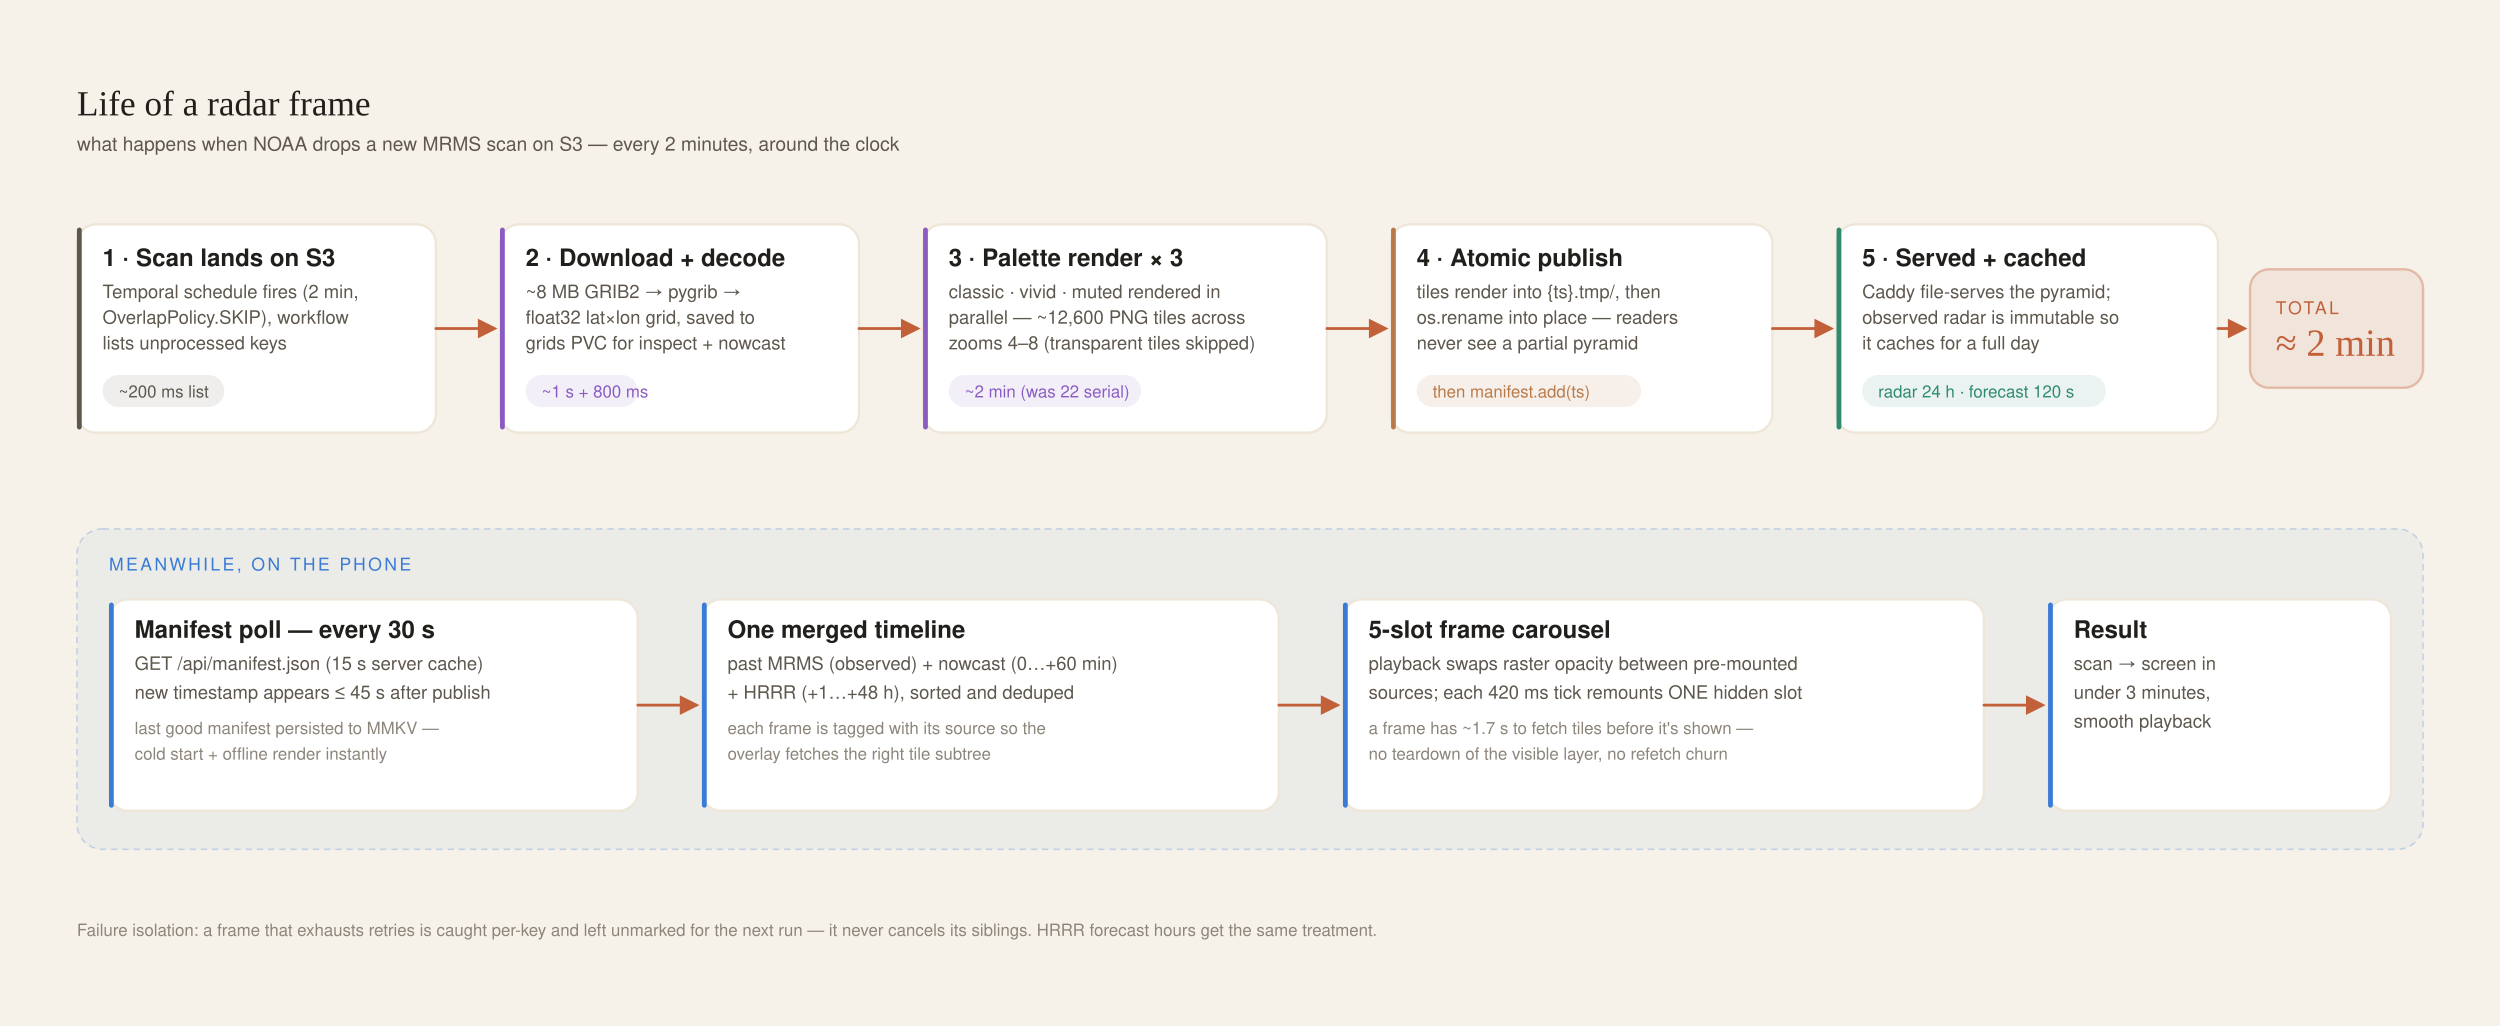
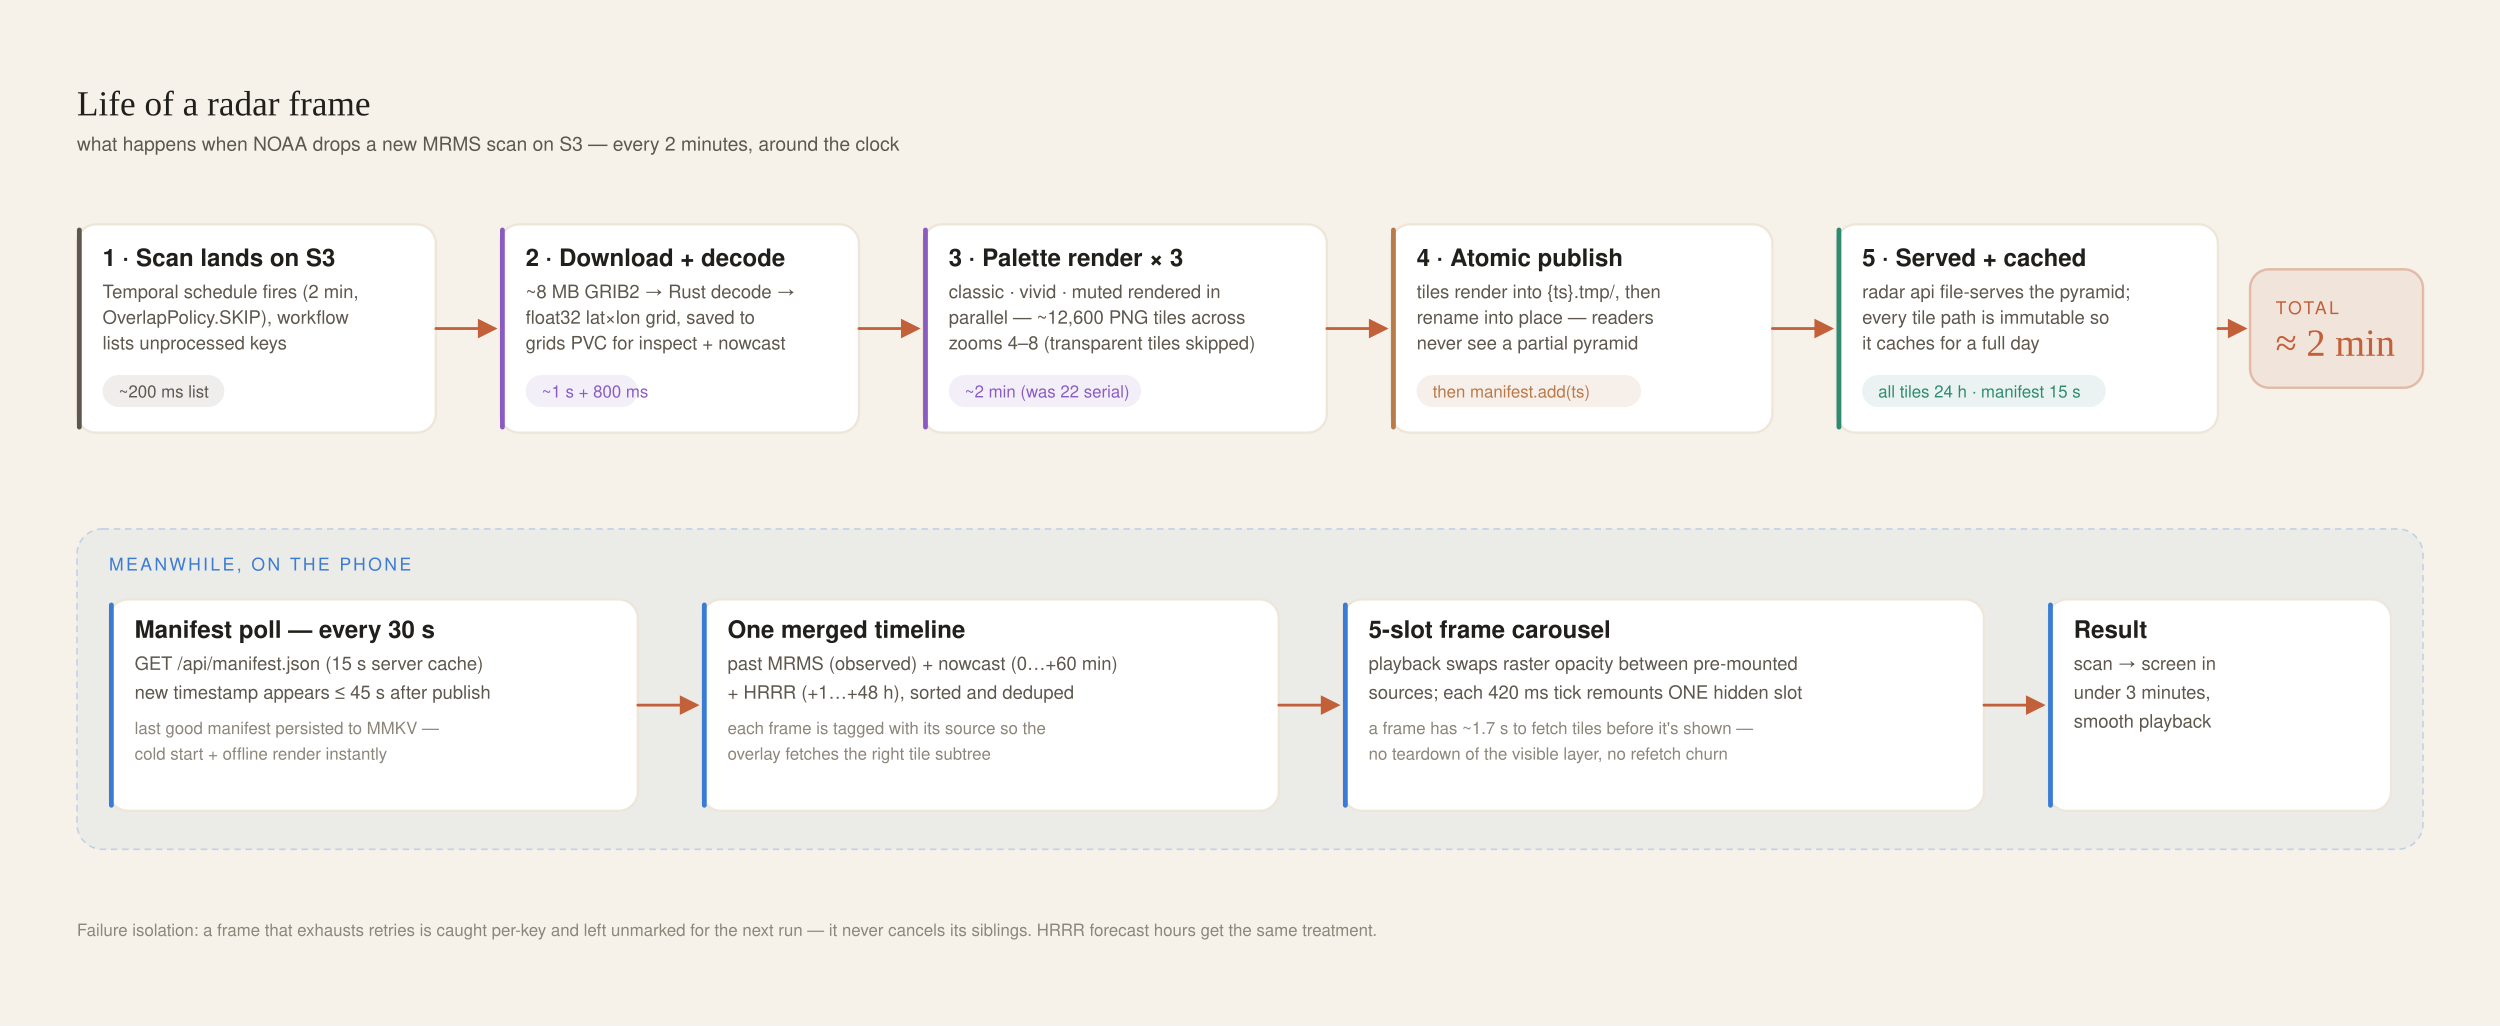
<svg xmlns="http://www.w3.org/2000/svg" width="1560" height="640" viewBox="0 0 1560 640">
  <defs>
    <marker id="arrHot" viewBox="0 0 10 10" refX="8" refY="5" markerWidth="7" markerHeight="7" orient="auto-start-reverse">
      <path d="M0 0 L10 5 L0 10 z" fill="#c2603a" />
    </marker>
    <marker id="arrSec" viewBox="0 0 10 10" refX="8" refY="5" markerWidth="7" markerHeight="7" orient="auto-start-reverse">
      <path d="M0 0 L10 5 L0 10 z" fill="#8c857a" />
    </marker>
  </defs>
  <rect x="0" y="0" width="1560" height="640" fill="#f6f2ea" />
  <text x="48" y="72" font-family="Georgia, 'Times New Roman', serif" font-size="22" fill="#211f1b">Life of a radar frame</text>
  <text x="48" y="94" font-family="-apple-system, 'Segoe UI', Helvetica, Arial, sans-serif" font-size="12" fill="#5d574d">what happens when NOAA drops a new MRMS scan on S3 — every 2 minutes, around the clock</text>
  <rect x="48" y="140" width="224" height="130" rx="12" fill="#ffffff" stroke="#eee6d8" stroke-width="1.5" />
  <rect x="48" y="142" width="3" height="126" rx="1.5" fill="#5d574d" />
  <text x="64" y="166" font-family="-apple-system, 'Segoe UI', Helvetica, Arial, sans-serif" font-size="15" font-weight="600" fill="#211f1b">1 · Scan lands on S3</text>
  <text x="64" y="186" font-family="-apple-system, 'Segoe UI', Helvetica, Arial, sans-serif" font-size="11.5" fill="#5d574d">Temporal schedule fires (2 min,</text>
  <text x="64" y="202" font-family="-apple-system, 'Segoe UI', Helvetica, Arial, sans-serif" font-size="11.5" fill="#5d574d">OverlapPolicy.SKIP), workflow</text>
  <text x="64" y="218" font-family="-apple-system, 'Segoe UI', Helvetica, Arial, sans-serif" font-size="11.5" fill="#5d574d">lists unprocessed keys</text>
  <rect x="64" y="234" width="76" height="20" rx="10" fill="#5d574d" fill-opacity="0.1" />
  <text x="74" y="248" font-family="-apple-system, 'Segoe UI', Helvetica, Arial, sans-serif" font-size="10.5" fill="#5d574d">~200 ms list</text>
  <line x1="272" y1="205" x2="308" y2="205" stroke="#c2603a" stroke-width="1.75" stroke-linecap="round" marker-end="url(#arrHot)" />
  <rect x="312" y="140" width="224" height="130" rx="12" fill="#ffffff" stroke="#eee6d8" stroke-width="1.5" />
  <rect x="312" y="142" width="3" height="126" rx="1.5" fill="#8a5cc2" />
  <text x="328" y="166" font-family="-apple-system, 'Segoe UI', Helvetica, Arial, sans-serif" font-size="15" font-weight="600" fill="#211f1b">2 · Download + decode</text>
-   <text x="328" y="186" font-family="-apple-system, 'Segoe UI', Helvetica, Arial, sans-serif" font-size="11.5" fill="#5d574d">~8 MB GRIB2 → pygrib →</text>
+   <text x="328" y="186" font-family="-apple-system, 'Segoe UI', Helvetica, Arial, sans-serif" font-size="11.5" fill="#5d574d">~8 MB GRIB2 → Rust decode →</text>
  <text x="328" y="202" font-family="-apple-system, 'Segoe UI', Helvetica, Arial, sans-serif" font-size="11.5" fill="#5d574d">float32 lat×lon grid, saved to</text>
  <text x="328" y="218" font-family="-apple-system, 'Segoe UI', Helvetica, Arial, sans-serif" font-size="11.5" fill="#5d574d">grids PVC for inspect + nowcast</text>
  <rect x="328" y="234" width="70" height="20" rx="10" fill="#8a5cc2" fill-opacity="0.1" />
  <text x="338" y="248" font-family="-apple-system, 'Segoe UI', Helvetica, Arial, sans-serif" font-size="10.5" fill="#8a5cc2">~1 s + 800 ms</text>
  <line x1="536" y1="205" x2="572" y2="205" stroke="#c2603a" stroke-width="1.75" stroke-linecap="round" marker-end="url(#arrHot)" />
  <rect x="576" y="140" width="252" height="130" rx="12" fill="#ffffff" stroke="#eee6d8" stroke-width="1.5" />
  <rect x="576" y="142" width="3" height="126" rx="1.5" fill="#8a5cc2" />
  <text x="592" y="166" font-family="-apple-system, 'Segoe UI', Helvetica, Arial, sans-serif" font-size="15" font-weight="600" fill="#211f1b">3 · Palette render × 3</text>
  <text x="592" y="186" font-family="-apple-system, 'Segoe UI', Helvetica, Arial, sans-serif" font-size="11.5" fill="#5d574d">classic · vivid · muted rendered in</text>
  <text x="592" y="202" font-family="-apple-system, 'Segoe UI', Helvetica, Arial, sans-serif" font-size="11.5" fill="#5d574d">parallel — ~12,600 PNG tiles across</text>
  <text x="592" y="218" font-family="-apple-system, 'Segoe UI', Helvetica, Arial, sans-serif" font-size="11.5" fill="#5d574d">zooms 4–8 (transparent tiles skipped)</text>
  <rect x="592" y="234" width="120" height="20" rx="10" fill="#8a5cc2" fill-opacity="0.1" />
  <text x="602" y="248" font-family="-apple-system, 'Segoe UI', Helvetica, Arial, sans-serif" font-size="10.5" fill="#8a5cc2">~2 min (was 22 serial)</text>
  <line x1="828" y1="205" x2="864" y2="205" stroke="#c2603a" stroke-width="1.75" stroke-linecap="round" marker-end="url(#arrHot)" />
  <rect x="868" y="140" width="238" height="130" rx="12" fill="#ffffff" stroke="#eee6d8" stroke-width="1.5" />
  <rect x="868" y="142" width="3" height="126" rx="1.5" fill="#b97a4a" />
  <text x="884" y="166" font-family="-apple-system, 'Segoe UI', Helvetica, Arial, sans-serif" font-size="15" font-weight="600" fill="#211f1b">4 · Atomic publish</text>
  <text x="884" y="186" font-family="-apple-system, 'Segoe UI', Helvetica, Arial, sans-serif" font-size="11.5" fill="#5d574d">tiles render into {ts}.tmp/, then</text>
-   <text x="884" y="202" font-family="-apple-system, 'Segoe UI', Helvetica, Arial, sans-serif" font-size="11.5" fill="#5d574d">os.rename into place — readers</text>
+   <text x="884" y="202" font-family="-apple-system, 'Segoe UI', Helvetica, Arial, sans-serif" font-size="11.5" fill="#5d574d">rename into place — readers</text>
  <text x="884" y="218" font-family="-apple-system, 'Segoe UI', Helvetica, Arial, sans-serif" font-size="11.5" fill="#5d574d">never see a partial pyramid</text>
  <rect x="884" y="234" width="140" height="20" rx="10" fill="#b97a4a" fill-opacity="0.12" />
  <text x="894" y="248" font-family="-apple-system, 'Segoe UI', Helvetica, Arial, sans-serif" font-size="10.5" fill="#b97a4a">then manifest.add(ts)</text>
  <line x1="1106" y1="205" x2="1142" y2="205" stroke="#c2603a" stroke-width="1.75" stroke-linecap="round" marker-end="url(#arrHot)" />
  <rect x="1146" y="140" width="238" height="130" rx="12" fill="#ffffff" stroke="#eee6d8" stroke-width="1.5" />
  <rect x="1146" y="142" width="3" height="126" rx="1.5" fill="#2e8b6f" />
  <text x="1162" y="166" font-family="-apple-system, 'Segoe UI', Helvetica, Arial, sans-serif" font-size="15" font-weight="600" fill="#211f1b">5 · Served + cached</text>
-   <text x="1162" y="186" font-family="-apple-system, 'Segoe UI', Helvetica, Arial, sans-serif" font-size="11.5" fill="#5d574d">Caddy file-serves the pyramid;</text>
-   <text x="1162" y="202" font-family="-apple-system, 'Segoe UI', Helvetica, Arial, sans-serif" font-size="11.5" fill="#5d574d">observed radar is immutable so</text>
+   <text x="1162" y="186" font-family="-apple-system, 'Segoe UI', Helvetica, Arial, sans-serif" font-size="11.5" fill="#5d574d">radar api file-serves the pyramid;</text>
+   <text x="1162" y="202" font-family="-apple-system, 'Segoe UI', Helvetica, Arial, sans-serif" font-size="11.5" fill="#5d574d">every tile path is immutable so</text>
  <text x="1162" y="218" font-family="-apple-system, 'Segoe UI', Helvetica, Arial, sans-serif" font-size="11.5" fill="#5d574d">it caches for a full day</text>
  <rect x="1162" y="234" width="152" height="20" rx="10" fill="#2e8b6f" fill-opacity="0.1" />
-   <text x="1172" y="248" font-family="-apple-system, 'Segoe UI', Helvetica, Arial, sans-serif" font-size="10.5" fill="#2e8b6f">radar 24 h · forecast 120 s</text>
+   <text x="1172" y="248" font-family="-apple-system, 'Segoe UI', Helvetica, Arial, sans-serif" font-size="10.5" fill="#2e8b6f">all tiles 24 h · manifest 15 s</text>
  <rect x="1404" y="168" width="108" height="74" rx="12" fill="#c2603a" fill-opacity="0.09" stroke="#c2603a" stroke-opacity="0.35" stroke-width="1.5" />
  <text x="1420" y="196" font-family="-apple-system, 'Segoe UI', Helvetica, Arial, sans-serif" font-size="11" letter-spacing="1.5" fill="#c2603a">TOTAL</text>
  <text x="1420" y="222" font-family="Georgia, 'Times New Roman', serif" font-size="24" fill="#c2603a">≈ 2 min</text>
  <line x1="1384" y1="205" x2="1400" y2="205" stroke="#c2603a" stroke-width="1.75" stroke-linecap="round" marker-end="url(#arrHot)" />
  <rect x="48" y="330" width="1464" height="200" rx="16" fill="#3a7bd5" fill-opacity="0.06" stroke="#3a7bd5" stroke-opacity="0.25" stroke-width="1" stroke-dasharray="4 3" />
  <text x="68" y="356" font-family="-apple-system, 'Segoe UI', Helvetica, Arial, sans-serif" font-size="11" letter-spacing="1.5" fill="#3a7bd5">MEANWHILE, ON THE PHONE</text>
  <rect x="68" y="374" width="330" height="132" rx="12" fill="#ffffff" stroke="#eee6d8" stroke-width="1.5" />
  <rect x="68" y="376" width="3" height="128" rx="1.5" fill="#3a7bd5" />
  <text x="84" y="398" font-family="-apple-system, 'Segoe UI', Helvetica, Arial, sans-serif" font-size="15" font-weight="600" fill="#211f1b">Manifest poll — every 30 s</text>
  <text x="84" y="418" font-family="-apple-system, 'Segoe UI', Helvetica, Arial, sans-serif" font-size="11.5" fill="#5d574d">GET /api/manifest.json (15 s server cache)</text>
  <text x="84" y="436" font-family="-apple-system, 'Segoe UI', Helvetica, Arial, sans-serif" font-size="11.5" fill="#5d574d">new timestamp appears ≤ 45 s after publish</text>
  <text x="84" y="458" font-family="-apple-system, 'Segoe UI', Helvetica, Arial, sans-serif" font-size="10.5" fill="#8c857a">last good manifest persisted to MMKV —</text>
  <text x="84" y="474" font-family="-apple-system, 'Segoe UI', Helvetica, Arial, sans-serif" font-size="10.5" fill="#8c857a">cold start + offline render instantly</text>
  <line x1="398" y1="440" x2="434" y2="440" stroke="#c2603a" stroke-width="1.75" stroke-linecap="round" marker-end="url(#arrHot)" />
  <rect x="438" y="374" width="360" height="132" rx="12" fill="#ffffff" stroke="#eee6d8" stroke-width="1.5" />
  <rect x="438" y="376" width="3" height="128" rx="1.5" fill="#3a7bd5" />
  <text x="454" y="398" font-family="-apple-system, 'Segoe UI', Helvetica, Arial, sans-serif" font-size="15" font-weight="600" fill="#211f1b">One merged timeline</text>
  <text x="454" y="418" font-family="-apple-system, 'Segoe UI', Helvetica, Arial, sans-serif" font-size="11.5" fill="#5d574d">past MRMS (observed) + nowcast (0…+60 min)</text>
  <text x="454" y="436" font-family="-apple-system, 'Segoe UI', Helvetica, Arial, sans-serif" font-size="11.5" fill="#5d574d">+ HRRR (+1…+48 h), sorted and deduped</text>
  <text x="454" y="458" font-family="-apple-system, 'Segoe UI', Helvetica, Arial, sans-serif" font-size="10.5" fill="#8c857a">each frame is tagged with its source so the</text>
  <text x="454" y="474" font-family="-apple-system, 'Segoe UI', Helvetica, Arial, sans-serif" font-size="10.5" fill="#8c857a">overlay fetches the right tile subtree</text>
  <line x1="798" y1="440" x2="834" y2="440" stroke="#c2603a" stroke-width="1.75" stroke-linecap="round" marker-end="url(#arrHot)" />
  <rect x="838" y="374" width="400" height="132" rx="12" fill="#ffffff" stroke="#eee6d8" stroke-width="1.5" />
  <rect x="838" y="376" width="3" height="128" rx="1.5" fill="#3a7bd5" />
  <text x="854" y="398" font-family="-apple-system, 'Segoe UI', Helvetica, Arial, sans-serif" font-size="15" font-weight="600" fill="#211f1b">5-slot frame carousel</text>
  <text x="854" y="418" font-family="-apple-system, 'Segoe UI', Helvetica, Arial, sans-serif" font-size="11.5" fill="#5d574d">playback swaps raster opacity between pre-mounted</text>
  <text x="854" y="436" font-family="-apple-system, 'Segoe UI', Helvetica, Arial, sans-serif" font-size="11.5" fill="#5d574d">sources; each 420 ms tick remounts ONE hidden slot</text>
  <text x="854" y="458" font-family="-apple-system, 'Segoe UI', Helvetica, Arial, sans-serif" font-size="10.5" fill="#8c857a">a frame has ~1.7 s to fetch tiles before it's shown —</text>
  <text x="854" y="474" font-family="-apple-system, 'Segoe UI', Helvetica, Arial, sans-serif" font-size="10.5" fill="#8c857a">no teardown of the visible layer, no refetch churn</text>
  <rect x="1278" y="374" width="214" height="132" rx="12" fill="#ffffff" stroke="#eee6d8" stroke-width="1.5" />
  <rect x="1278" y="376" width="3" height="128" rx="1.5" fill="#3a7bd5" />
  <text x="1294" y="398" font-family="-apple-system, 'Segoe UI', Helvetica, Arial, sans-serif" font-size="15" font-weight="600" fill="#211f1b">Result</text>
  <text x="1294" y="418" font-family="-apple-system, 'Segoe UI', Helvetica, Arial, sans-serif" font-size="11.5" fill="#5d574d">scan → screen in</text>
  <text x="1294" y="436" font-family="-apple-system, 'Segoe UI', Helvetica, Arial, sans-serif" font-size="11.5" fill="#5d574d">under 3 minutes,</text>
  <text x="1294" y="454" font-family="-apple-system, 'Segoe UI', Helvetica, Arial, sans-serif" font-size="11.5" fill="#5d574d">smooth playback</text>
  <line x1="1238" y1="440" x2="1274" y2="440" stroke="#c2603a" stroke-width="1.75" stroke-linecap="round" marker-end="url(#arrHot)" />
  <text x="48" y="584" font-family="-apple-system, 'Segoe UI', Helvetica, Arial, sans-serif" font-size="10.5" fill="#8c857a">Failure isolation: a frame that exhausts retries is caught per-key and left unmarked for the next run — it never cancels its siblings. HRRR forecast hours get the same treatment.</text>
</svg>
